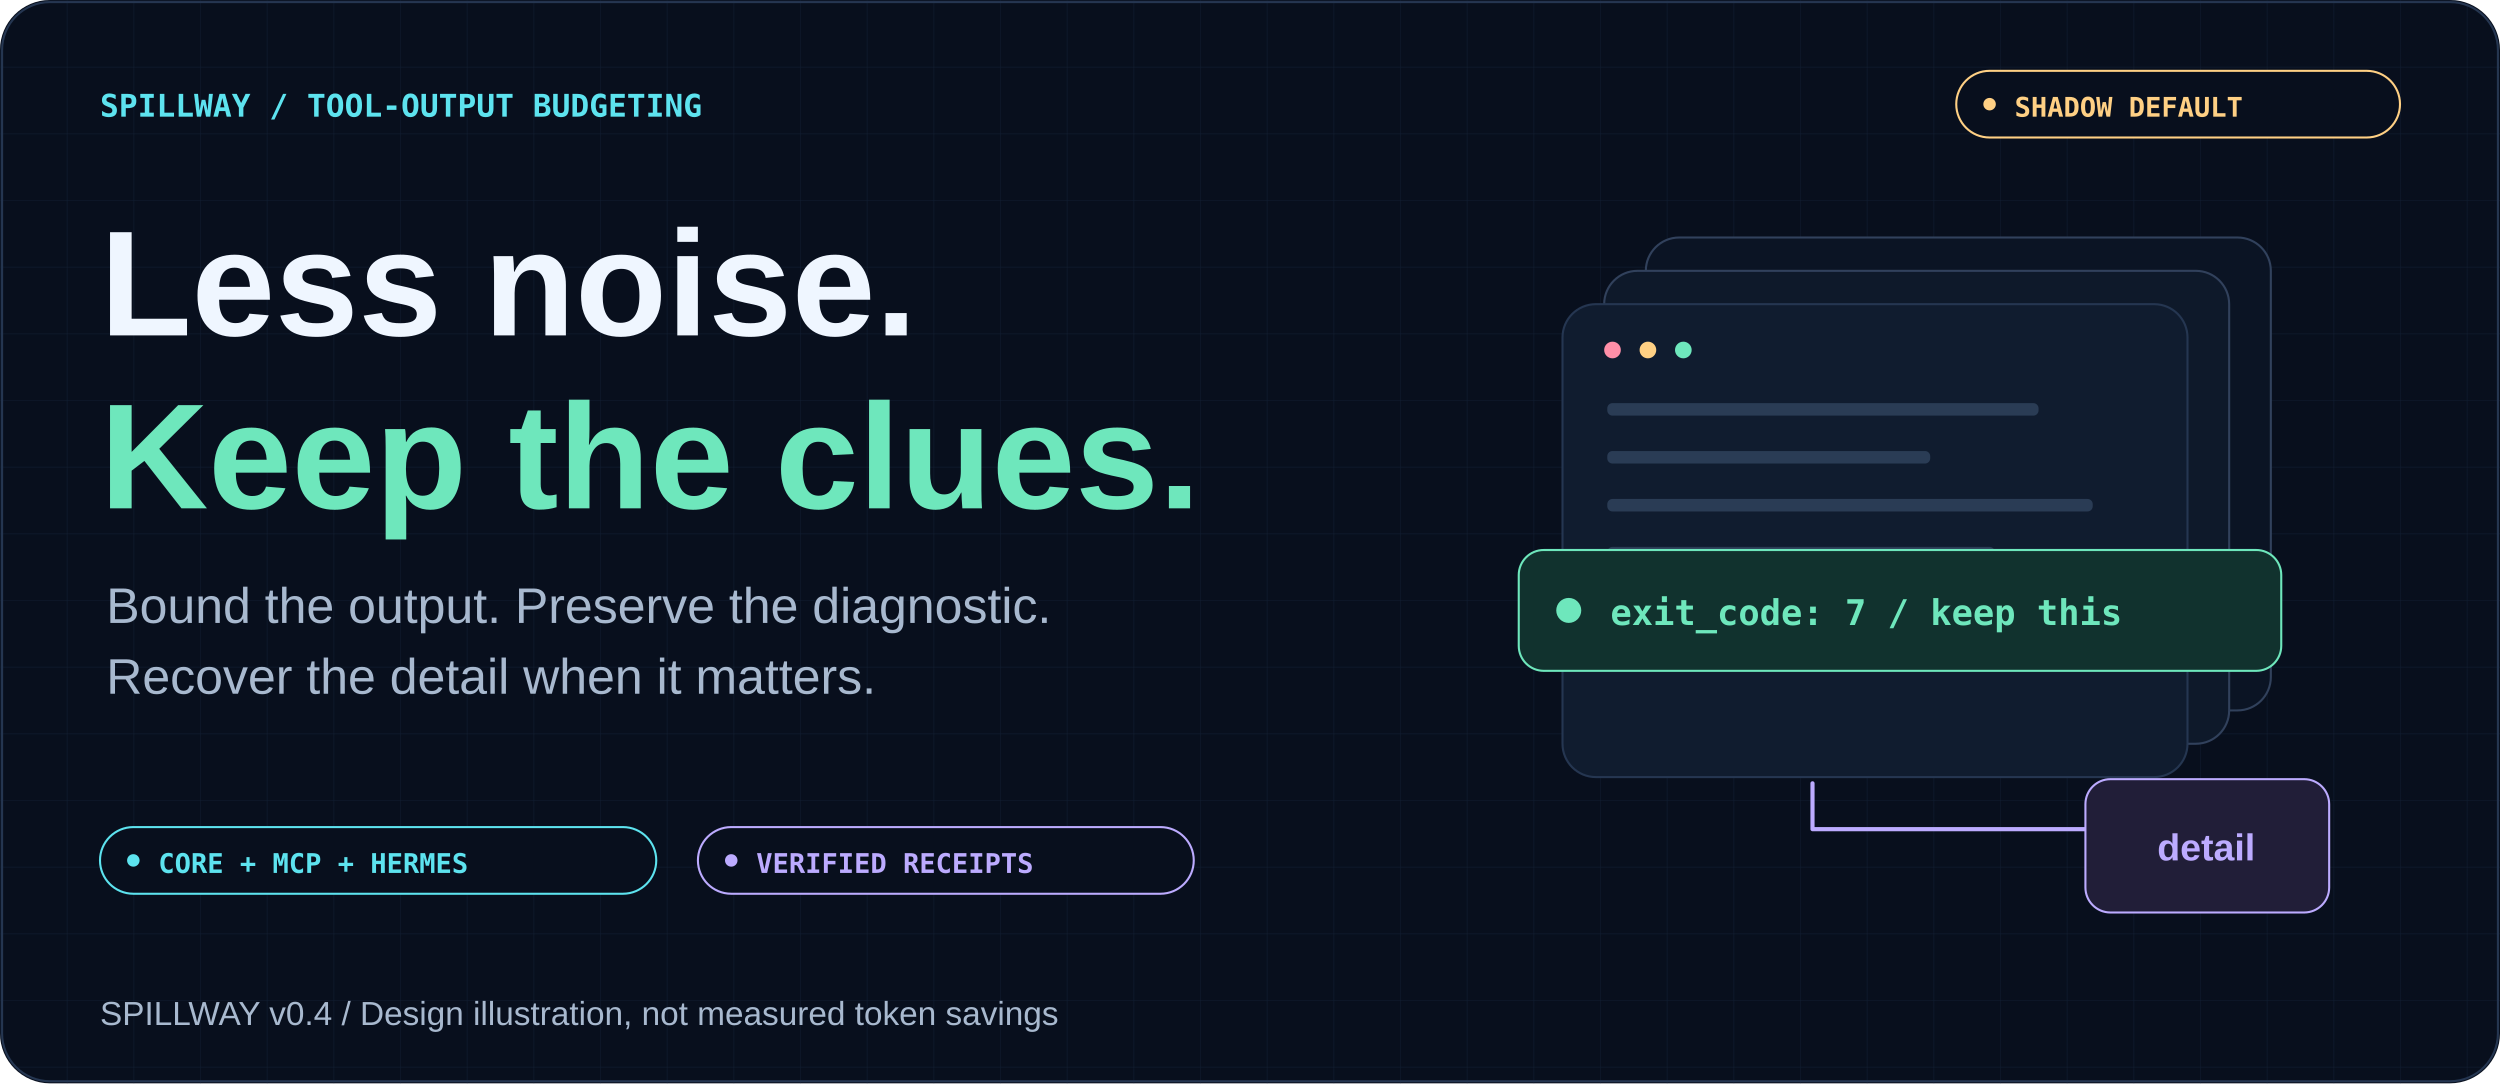
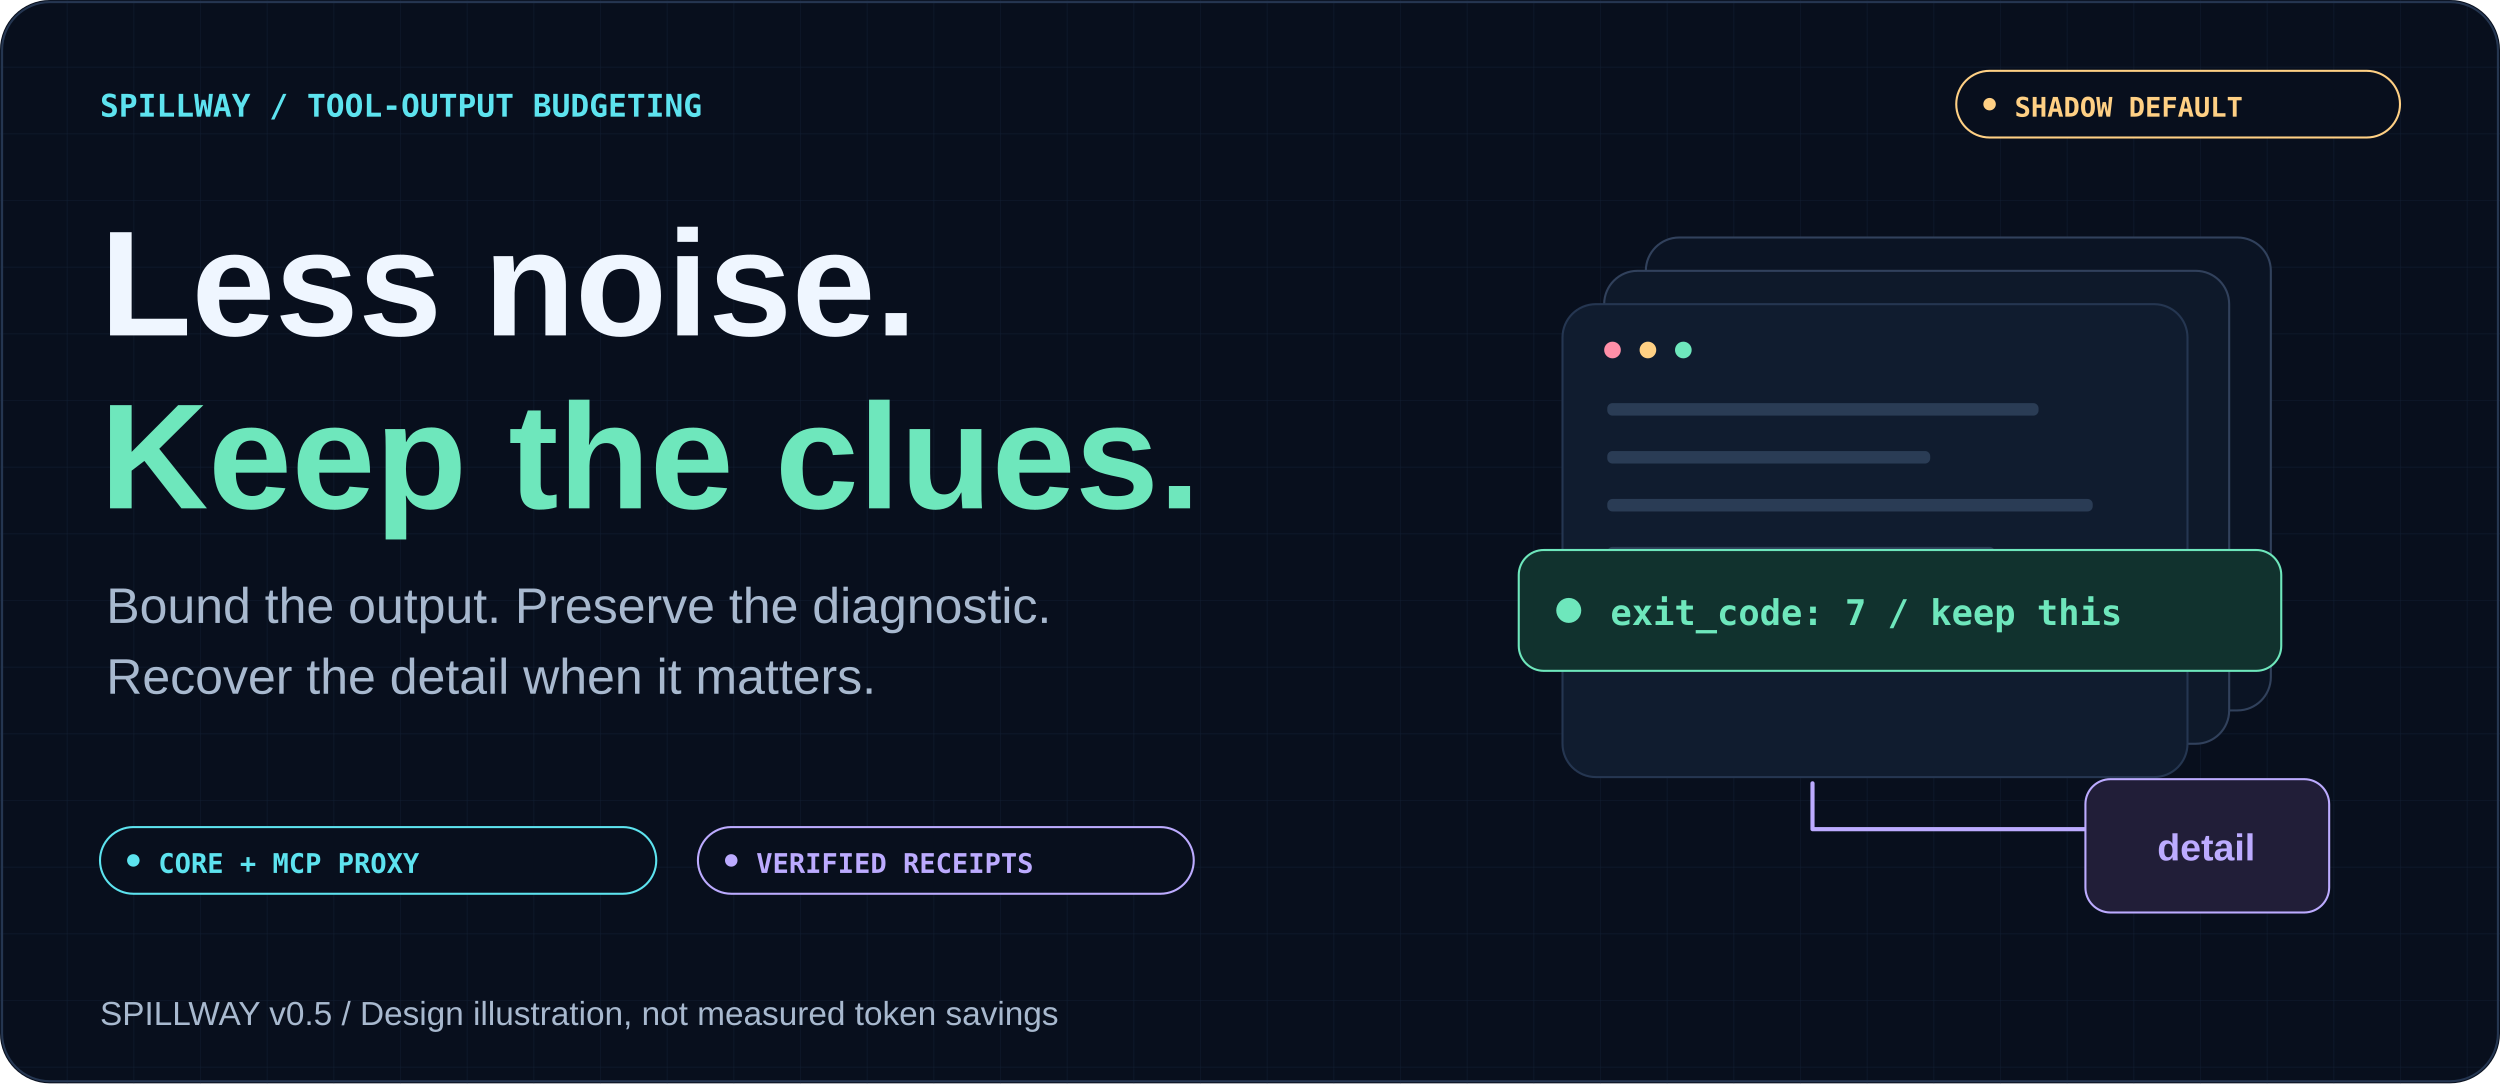
<svg xmlns="http://www.w3.org/2000/svg" width="1200" height="520" viewBox="0 0 1200 520" role="img" aria-labelledby="hero-title hero-desc">
  <defs>
    <pattern id="hero-grid" width="32" height="32" patternUnits="userSpaceOnUse">
      <path d="M32 0H0V32" fill="none" stroke="#1D304A" stroke-width=".5" />
    </pattern>
    <linearGradient id="hero-wash" x2="1" y2="1">
      <stop stop-color="#102D3B" />
      <stop offset="1" stop-color="#080F1D" />
    </linearGradient>
    <marker id="hero-arrow" viewBox="0 0 10 10" refX="8" refY="5" markerWidth="7" markerHeight="7" orient="auto-start-reverse">
      <path d="M1 1L8 5L1 9" fill="none" stroke="#6C92B2" stroke-width="1.7" />
    </marker>
  </defs>
  <rect width="1200" height="520" rx="24" fill="#080F1D" />
  <rect width="1200" height="520" rx="24" fill="url(#hero-grid)" opacity=".45" />
  <rect x="1" y="1" width="1198" height="518" rx="23" fill="none" stroke="#253651" />
  <text x="48" y="56" fill="#5DE3EF" font-family="DejaVu Sans Mono,monospace" font-size="15" font-weight="700" text-anchor="start">SPILLWAY  /  TOOL-OUTPUT BUDGETING</text>
  <rect x="939" y="34" width="213" height="32" rx="16" fill="#080F1D" stroke="#FFD084" />
  <circle cx="955" cy="50" r="3" fill="#FFD084" />
  <text x="967" y="56" fill="#FFD084" font-family="DejaVu Sans Mono,monospace" font-size="13" font-weight="700" text-anchor="start">SHADOW DEFAULT</text>
  <text x="48" y="161" fill="#EFF6FF" font-family="Arial,Liberation Sans,sans-serif" font-size="72" font-weight="700" text-anchor="start">Less noise.</text>
  <text x="48" y="244" fill="#6EE7BC" font-family="Arial,Liberation Sans,sans-serif" font-size="72" font-weight="700" text-anchor="start">Keep the clues.</text>
  <text x="51" y="299" fill="#A8B9CF" font-family="Arial,Liberation Sans,sans-serif" font-size="24" font-weight="400" text-anchor="start">Bound the output. Preserve the diagnostic.</text>
  <text x="51" y="333" fill="#A8B9CF" font-family="Arial,Liberation Sans,sans-serif" font-size="24" font-weight="400" text-anchor="start">Recover the detail when it matters.</text>
  <rect x="48" y="397" width="267" height="32" rx="16" fill="#080F1D" stroke="#5DE3EF" />
  <circle cx="64" cy="413" r="3" fill="#5DE3EF" />
-   <text x="76" y="419" fill="#5DE3EF" font-family="DejaVu Sans Mono,monospace" font-size="13" font-weight="700" text-anchor="start">CORE + MCP + HERMES</text>
+   <text x="76" y="419" fill="#5DE3EF" font-family="DejaVu Sans Mono,monospace" font-size="13" font-weight="700" text-anchor="start">CORE + MCP PROXY</text>
  <rect x="335" y="397" width="238" height="32" rx="16" fill="#080F1D" stroke="#BCABFF" />
  <circle cx="351" cy="413" r="3" fill="#BCABFF" />
  <text x="363" y="419" fill="#BCABFF" font-family="DejaVu Sans Mono,monospace" font-size="13" font-weight="700" text-anchor="start">VERIFIED RECEIPTS</text>
  <rect x="790" y="114" width="300" height="227" rx="16" fill="#0B1424" stroke="#31415C" />
  <rect x="770" y="130" width="300" height="227" rx="16" fill="#0E192A" stroke="#31415C" />
  <rect x="750" y="146" width="300" height="227" rx="16" fill="#101C2F" stroke="#253651" />
  <circle cx="774" cy="168" r="4" fill="#FF8FA8" />
  <circle cx="791" cy="168" r="4" fill="#FFD084" />
  <circle cx="808" cy="168" r="4" fill="#6EE7BC" />
  <rect x="772" y="194" width="206" height="5" rx="2" fill="#2A3C55" stroke="#2A3C55" />
  <rect x="772" y="217" width="154" height="5" rx="2" fill="#2A3C55" stroke="#2A3C55" />
  <rect x="772" y="240" width="232" height="5" rx="2" fill="#2A3C55" stroke="#2A3C55" />
  <rect x="772" y="263" width="185" height="5" rx="2" fill="#2A3C55" stroke="#2A3C55" />
  <rect x="772" y="286" width="221" height="5" rx="2" fill="#2A3C55" stroke="#2A3C55" />
  <rect x="772" y="309" width="140" height="5" rx="2" fill="#2A3C55" stroke="#2A3C55" />
  <rect x="729" y="264" width="366" height="58" rx="12" fill="#11322E" stroke="#6EE7BC" />
  <circle cx="753" cy="293" r="6" fill="#6EE7BC" />
  <text x="773" y="300" fill="#6EE7BC" font-family="DejaVu Sans Mono,monospace" font-size="17" font-weight="700" text-anchor="start">exit_code: 7  /  keep this</text>
  <path d="M870 376V398H1040" fill="none" stroke="#BCABFF" stroke-width="2" stroke-linecap="round" stroke-linejoin="round" marker-end="url(#hero-arrow)" />
  <rect x="1001" y="374" width="117" height="64" rx="12" fill="#211E38" stroke="#BCABFF" />
  <text x="1059" y="413" fill="#BCABFF" font-family="Arial,Liberation Sans,sans-serif" font-size="18" font-weight="700" text-anchor="middle">detail</text>
-   <text x="48" y="492" fill="#A8B9CF" font-family="Arial,Liberation Sans,sans-serif" font-size="16" font-weight="400" text-anchor="start">SPILLWAY v0.4  /  Design illustration, not measured token savings</text>
+   <text x="48" y="492" fill="#A8B9CF" font-family="Arial,Liberation Sans,sans-serif" font-size="16" font-weight="400" text-anchor="start">SPILLWAY v0.5  /  Design illustration, not measured token savings</text>
</svg>
